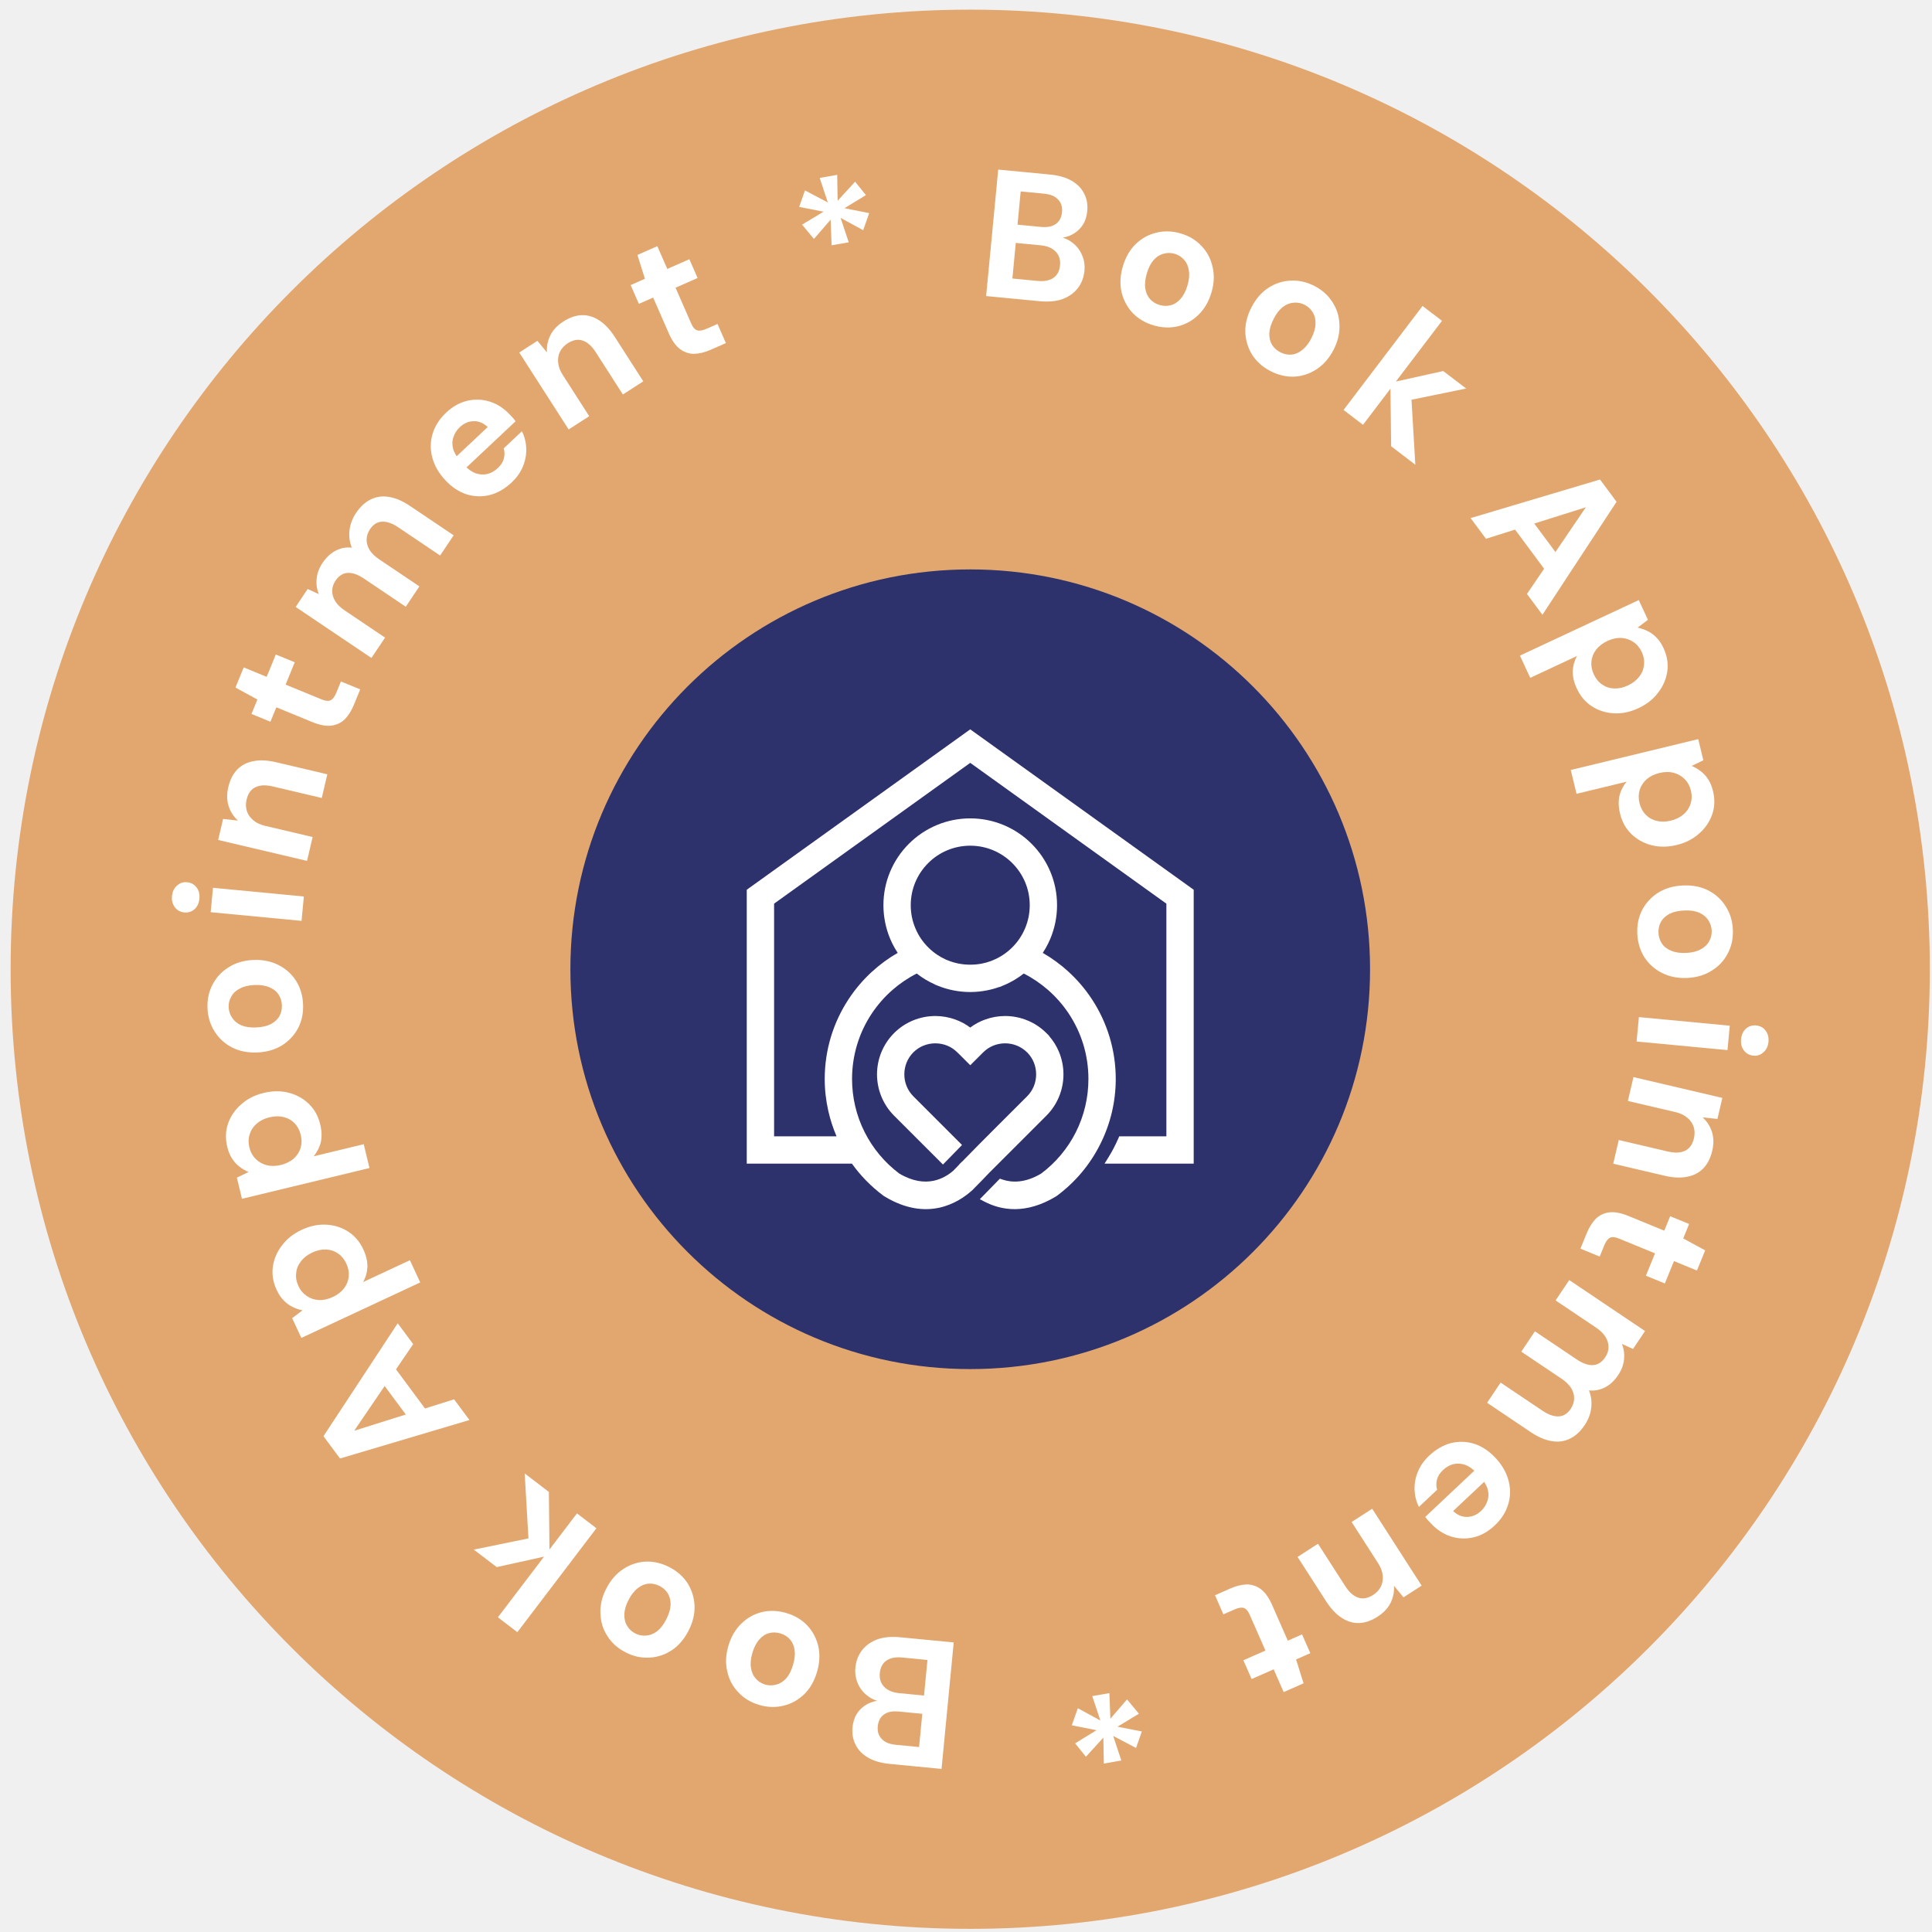
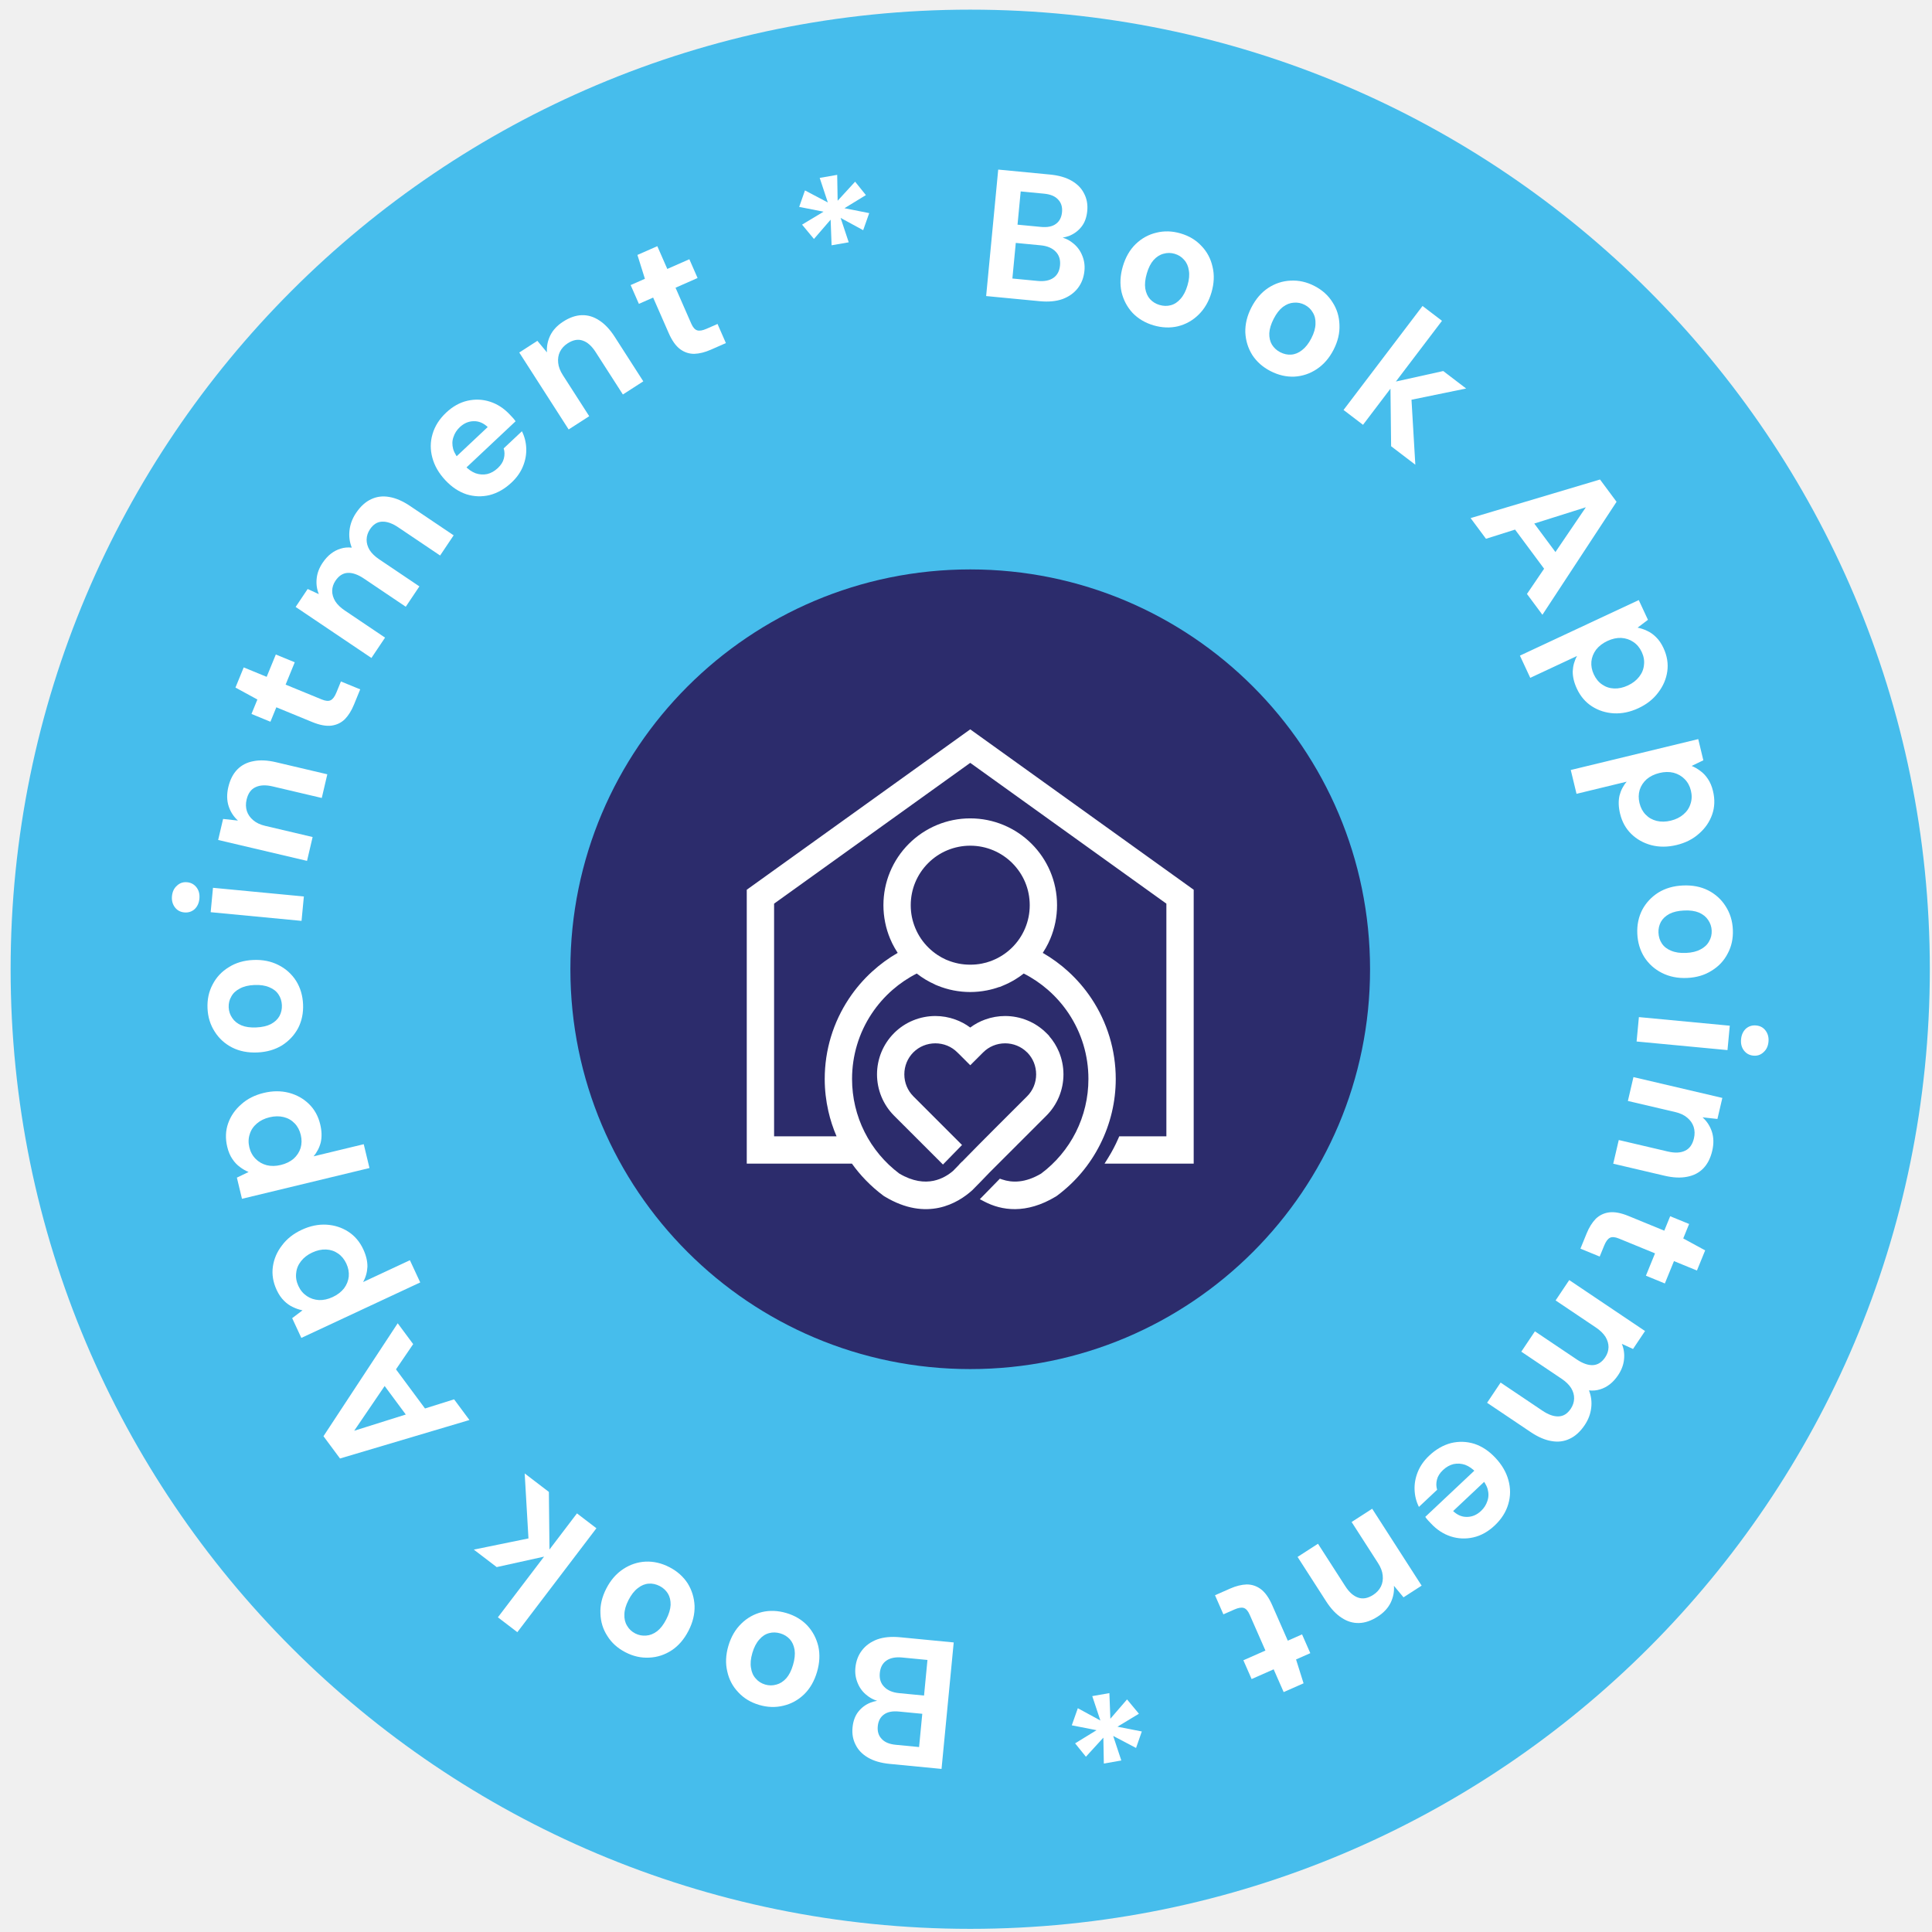
<svg xmlns="http://www.w3.org/2000/svg" width="151" height="151" viewBox="0 0 151 151" fill="none">
-   <rect x="0.83" y="0.754" width="150" height="150" rx="75" fill="#E2A76F" />
+   <rect x="0.83" y="0.754" width="150" height="150" rx="75" fill="#46bdec" />
  <path d="M77.074 23.139L78.018 13.254L82.063 13.642C82.749 13.707 83.316 13.871 83.765 14.133C84.214 14.394 84.538 14.729 84.736 15.138C84.944 15.538 85.024 15.987 84.977 16.486C84.929 16.985 84.781 17.394 84.532 17.712C84.284 18.03 83.972 18.267 83.597 18.421C83.233 18.566 82.838 18.633 82.412 18.62L82.652 18.487C83.102 18.549 83.489 18.709 83.815 18.969C84.151 19.22 84.401 19.538 84.563 19.924C84.734 20.311 84.8 20.721 84.758 21.154C84.708 21.681 84.537 22.135 84.244 22.516C83.952 22.896 83.555 23.181 83.053 23.371C82.553 23.551 81.955 23.607 81.259 23.541L77.074 23.139ZM79.125 21.768L81.098 21.957C81.615 22.007 82.025 21.928 82.329 21.719C82.634 21.511 82.807 21.186 82.849 20.743C82.891 20.301 82.779 19.943 82.511 19.67C82.244 19.388 81.852 19.222 81.335 19.173L79.391 18.986L79.125 21.768ZM79.527 17.56L81.359 17.735C81.857 17.783 82.243 17.706 82.519 17.505C82.803 17.304 82.965 16.997 83.005 16.582C83.044 16.177 82.942 15.849 82.701 15.598C82.469 15.338 82.1 15.184 81.593 15.136L79.775 14.961L79.527 17.56Z" fill="white" />
  <path d="M90.155 25.427C89.504 25.235 88.959 24.912 88.521 24.458C88.096 23.997 87.807 23.454 87.656 22.828C87.517 22.196 87.55 21.53 87.754 20.831C87.964 20.114 88.297 19.532 88.753 19.085C89.221 18.631 89.761 18.332 90.374 18.187C90.989 18.033 91.623 18.052 92.275 18.244C92.936 18.438 93.48 18.765 93.905 19.226C94.343 19.68 94.631 20.223 94.77 20.856C94.921 21.482 94.893 22.149 94.686 22.856C94.478 23.564 94.141 24.145 93.674 24.599C93.218 25.046 92.682 25.347 92.067 25.501C91.454 25.646 90.817 25.621 90.155 25.427ZM90.622 23.834C90.93 23.925 91.223 23.932 91.501 23.856C91.788 23.783 92.043 23.616 92.267 23.357C92.499 23.1 92.681 22.749 92.811 22.305C92.942 21.86 92.977 21.471 92.917 21.138C92.869 20.799 92.744 20.52 92.542 20.303C92.352 20.08 92.107 19.924 91.808 19.836C91.519 19.751 91.229 19.749 90.939 19.832C90.652 19.905 90.392 20.07 90.16 20.327C89.939 20.577 89.763 20.925 89.633 21.369C89.502 21.814 89.461 22.206 89.51 22.546C89.567 22.888 89.692 23.166 89.885 23.381C90.087 23.598 90.332 23.749 90.622 23.834Z" fill="white" />
  <path d="M99.297 29.003C98.693 28.692 98.218 28.272 97.874 27.743C97.543 27.211 97.361 26.623 97.331 25.98C97.313 25.332 97.47 24.685 97.802 24.037C98.143 23.373 98.579 22.864 99.111 22.51C99.656 22.152 100.242 21.96 100.871 21.934C101.505 21.899 102.124 22.037 102.728 22.348C103.341 22.664 103.813 23.088 104.145 23.621C104.489 24.149 104.67 24.737 104.688 25.384C104.719 26.028 104.566 26.677 104.229 27.334C103.893 27.989 103.452 28.496 102.908 28.854C102.376 29.207 101.793 29.402 101.16 29.437C100.531 29.463 99.91 29.319 99.297 29.003ZM100.055 27.527C100.34 27.674 100.626 27.737 100.914 27.715C101.209 27.697 101.491 27.581 101.76 27.369C102.036 27.16 102.28 26.85 102.492 26.438C102.703 26.026 102.811 25.651 102.815 25.312C102.831 24.97 102.761 24.673 102.603 24.422C102.459 24.166 102.248 23.967 101.971 23.824C101.702 23.686 101.418 23.63 101.118 23.656C100.822 23.674 100.536 23.787 100.259 23.995C99.995 24.2 99.757 24.508 99.546 24.92C99.335 25.332 99.221 25.709 99.204 26.052C99.196 26.398 99.266 26.695 99.415 26.942C99.573 27.194 99.786 27.389 100.055 27.527Z" fill="white" />
  <path d="M108.726 34.877L108.67 29.914L112.799 28.999L114.59 30.365L109.342 31.443L110.259 30.235L110.618 36.321L108.726 34.877ZM105.008 32.042L111.182 23.914L112.702 25.074L106.529 33.202L105.008 32.042Z" fill="white" />
  <path d="M114.939 40.493L125.053 37.477L126.346 39.219L120.551 48.05L119.343 46.422L123.946 39.647L116.14 42.109L114.939 40.493ZM117.7 40.432L119.197 39.952L122.206 44.004L121.309 45.292L117.7 40.432Z" fill="white" />
  <path d="M118.793 51.242L128.081 46.9L128.799 48.443L127.991 49.055C128.243 49.105 128.49 49.187 128.732 49.304C128.982 49.417 129.214 49.58 129.428 49.793C129.654 50.01 129.849 50.295 130.013 50.646C130.296 51.255 130.396 51.861 130.312 52.463C130.228 53.066 129.991 53.62 129.602 54.126C129.225 54.636 128.711 55.043 128.061 55.347C127.411 55.651 126.766 55.786 126.125 55.751C125.493 55.713 124.923 55.53 124.417 55.203C123.911 54.877 123.52 54.417 123.245 53.826C123.021 53.346 122.913 52.89 122.921 52.459C122.941 52.032 123.053 51.635 123.257 51.269L119.601 52.978L118.793 51.242ZM124.567 52.707C124.727 53.05 124.943 53.314 125.217 53.499C125.495 53.693 125.808 53.796 126.159 53.81C126.509 53.824 126.868 53.745 127.235 53.573C127.603 53.401 127.894 53.176 128.109 52.898C128.332 52.617 128.458 52.307 128.488 51.969C128.531 51.636 128.473 51.298 128.313 50.956C128.158 50.621 127.937 50.359 127.65 50.169C127.377 49.984 127.063 49.881 126.709 49.858C126.359 49.844 126 49.924 125.632 50.096C125.264 50.267 124.969 50.494 124.746 50.776C124.536 51.062 124.413 51.37 124.379 51.699C124.349 52.037 124.411 52.373 124.567 52.707Z" fill="white" />
  <path d="M122.767 60.181L132.73 57.767L133.129 59.422L132.216 59.862C132.453 59.961 132.679 60.091 132.893 60.253C133.116 60.413 133.311 60.619 133.478 60.87C133.657 61.129 133.792 61.446 133.883 61.823C134.04 62.476 134.019 63.089 133.817 63.663C133.616 64.238 133.274 64.734 132.793 65.152C132.322 65.578 131.739 65.875 131.042 66.043C130.344 66.212 129.685 66.216 129.064 66.056C128.452 65.893 127.93 65.601 127.498 65.18C127.066 64.759 126.774 64.231 126.621 63.597C126.497 63.082 126.481 62.614 126.573 62.193C126.677 61.778 126.866 61.412 127.138 61.093L123.217 62.043L122.767 60.181ZM128.138 62.762C128.227 63.13 128.387 63.432 128.619 63.668C128.853 63.913 129.14 64.076 129.48 64.159C129.821 64.242 130.188 64.236 130.582 64.141C130.977 64.045 131.307 63.882 131.572 63.653C131.846 63.421 132.031 63.142 132.128 62.818C132.235 62.499 132.245 62.157 132.156 61.789C132.07 61.43 131.905 61.13 131.662 60.887C131.43 60.651 131.143 60.487 130.8 60.395C130.46 60.312 130.093 60.318 129.698 60.414C129.304 60.51 128.969 60.673 128.695 60.905C128.432 61.144 128.252 61.421 128.153 61.737C128.057 62.062 128.052 62.404 128.138 62.762Z" fill="white" />
  <path d="M127.967 72.972C127.937 72.291 128.066 71.67 128.353 71.109C128.649 70.556 129.069 70.106 129.611 69.76C130.163 69.423 130.802 69.239 131.528 69.207C132.272 69.173 132.93 69.3 133.5 69.587C134.08 69.883 134.538 70.299 134.873 70.833C135.218 71.367 135.405 71.974 135.435 72.654C135.466 73.344 135.333 73.965 135.036 74.518C134.749 75.08 134.33 75.529 133.778 75.866C133.236 76.212 132.597 76.401 131.862 76.434C131.126 76.467 130.469 76.335 129.889 76.039C129.319 75.752 128.861 75.341 128.516 74.808C128.181 74.273 127.998 73.662 127.967 72.972ZM129.622 72.898C129.636 73.219 129.724 73.5 129.886 73.739C130.048 73.987 130.288 74.175 130.605 74.303C130.923 74.44 131.313 74.499 131.775 74.478C132.237 74.458 132.616 74.365 132.911 74.201C133.216 74.045 133.438 73.836 133.577 73.574C133.727 73.322 133.795 73.039 133.781 72.728C133.767 72.425 133.675 72.15 133.503 71.902C133.341 71.654 133.101 71.461 132.783 71.323C132.475 71.195 132.09 71.141 131.628 71.162C131.166 71.182 130.783 71.27 130.478 71.426C130.174 71.591 129.951 71.8 129.811 72.052C129.672 72.314 129.609 72.596 129.622 72.898Z" fill="white" />
  <path d="M128.092 79.494L135.195 80.166L135.016 82.073L127.912 81.401L128.092 79.494ZM136.078 81.219C136.109 80.88 136.235 80.606 136.453 80.399C136.68 80.202 136.949 80.118 137.259 80.148C137.569 80.177 137.813 80.309 137.99 80.544C138.175 80.79 138.252 81.082 138.22 81.421C138.187 81.77 138.057 82.042 137.83 82.239C137.611 82.447 137.347 82.536 137.037 82.506C136.727 82.477 136.479 82.34 136.294 82.094C136.117 81.859 136.045 81.567 136.078 81.219Z" fill="white" />
  <path d="M127.666 84.183L134.614 85.811L134.23 87.455L133.067 87.328C133.404 87.631 133.646 88.003 133.795 88.446C133.942 88.898 133.951 89.396 133.825 89.939C133.689 90.519 133.456 90.979 133.124 91.319C132.793 91.659 132.374 91.877 131.867 91.972C131.358 92.076 130.768 92.049 130.097 91.892L126.086 90.952L126.518 89.101L130.35 89.999C130.902 90.128 131.352 90.108 131.702 89.937C132.05 89.776 132.281 89.451 132.395 88.963C132.468 88.65 132.46 88.352 132.371 88.069C132.28 87.795 132.113 87.556 131.869 87.354C131.635 87.153 131.325 87.007 130.939 86.917L127.231 86.048L127.666 84.183Z" fill="white" />
  <path d="M124.009 96.397C124.199 95.933 124.435 95.554 124.717 95.261C125.005 94.981 125.355 94.812 125.765 94.756C126.184 94.703 126.687 94.796 127.272 95.036L130.076 96.186L130.537 95.057L132.017 95.663L131.557 96.793L133.271 97.726L132.628 99.301L130.833 98.565L130.12 100.312L128.64 99.705L129.352 97.959L126.522 96.798C126.225 96.677 125.993 96.658 125.826 96.743C125.659 96.828 125.511 97.028 125.382 97.343L125.028 98.209L123.522 97.592L124.009 96.397Z" fill="white" />
  <path d="M122.647 100.047L128.572 104.03L127.633 105.432L126.759 105.032C126.915 105.411 126.973 105.808 126.932 106.225C126.894 106.655 126.741 107.071 126.473 107.471C126.273 107.77 126.056 108.01 125.819 108.193C125.583 108.376 125.33 108.508 125.061 108.588C124.785 108.677 124.495 108.704 124.189 108.669C124.363 109.105 124.422 109.56 124.365 110.034C124.309 110.509 124.141 110.955 123.863 111.371C123.516 111.889 123.121 112.25 122.678 112.453C122.243 112.662 121.771 112.721 121.264 112.63C120.751 112.547 120.209 112.314 119.636 111.929L116.227 109.637L117.284 108.058L120.552 110.256C121.022 110.572 121.446 110.72 121.823 110.7C122.195 110.688 122.509 110.489 122.767 110.105C122.935 109.853 123.022 109.587 123.029 109.307C123.035 109.026 122.957 108.752 122.795 108.484C122.629 108.223 122.381 107.983 122.051 107.761L118.901 105.643L119.965 104.053L123.234 106.25C123.704 106.566 124.127 106.714 124.504 106.694C124.881 106.674 125.201 106.468 125.464 106.075C125.627 105.832 125.712 105.57 125.718 105.289C125.719 105.016 125.638 104.746 125.477 104.478C125.31 104.218 125.062 103.977 124.733 103.756L121.582 101.638L122.647 100.047Z" fill="white" />
  <path d="M111.705 113.767C112.228 113.275 112.796 112.948 113.408 112.787C114.021 112.639 114.628 112.658 115.229 112.844C115.831 113.043 116.38 113.409 116.878 113.94C117.388 114.484 117.727 115.067 117.894 115.688C118.068 116.315 118.066 116.934 117.886 117.544C117.707 118.168 117.352 118.728 116.822 119.227C116.306 119.713 115.749 120.023 115.151 120.158C114.552 120.293 113.965 120.268 113.39 120.083C112.815 119.897 112.298 119.56 111.84 119.07C111.775 119.001 111.701 118.922 111.617 118.833C111.539 118.75 111.465 118.657 111.395 118.555L115.616 114.582L116.41 115.43L113.572 118.101C113.91 118.42 114.279 118.572 114.68 118.557C115.074 118.55 115.433 118.394 115.756 118.089C115.99 117.869 116.155 117.61 116.251 117.312C116.354 117.021 116.36 116.71 116.27 116.379C116.174 116.055 115.967 115.724 115.65 115.386L115.369 115.086C115.105 114.804 114.82 114.604 114.517 114.488C114.213 114.384 113.91 114.365 113.607 114.429C113.311 114.5 113.036 114.655 112.781 114.895C112.527 115.134 112.369 115.387 112.307 115.653C112.238 115.925 112.244 116.186 112.323 116.436L110.899 117.776C110.691 117.362 110.578 116.916 110.56 116.441C110.541 115.965 110.626 115.496 110.814 115.034C111.002 114.571 111.299 114.149 111.705 113.767Z" fill="white" />
  <path d="M107.246 117.919L111.111 123.929L109.695 124.843L108.947 123.942C108.979 124.394 108.896 124.831 108.695 125.253C108.487 125.68 108.149 126.044 107.681 126.347C107.181 126.67 106.694 126.838 106.22 126.851C105.746 126.865 105.294 126.729 104.864 126.445C104.426 126.165 104.02 125.735 103.647 125.155L101.415 121.685L103.01 120.655L105.142 123.97C105.448 124.447 105.787 124.746 106.157 124.867C106.519 124.993 106.91 124.921 107.33 124.649C107.6 124.475 107.801 124.255 107.933 123.99C108.058 123.729 108.103 123.441 108.068 123.126C108.039 122.818 107.917 122.498 107.702 122.164L105.639 118.956L107.246 117.919Z" fill="white" />
  <path d="M96.141 124.16C96.598 123.958 97.031 123.85 97.437 123.836C97.838 123.835 98.206 123.956 98.541 124.201C98.879 124.455 99.176 124.872 99.43 125.452L100.651 128.231L101.765 127.739L102.41 129.207L101.296 129.698L101.883 131.563L100.328 132.249L99.546 130.47L97.823 131.23L97.179 129.763L98.902 129.002L97.67 126.198C97.541 125.903 97.386 125.729 97.207 125.673C97.028 125.618 96.784 125.659 96.473 125.796L95.617 126.173L94.962 124.68L96.141 124.16Z" fill="white" />
  <path d="M86.707 132.329L86.783 134.332L88.086 132.822L89.014 133.941L87.337 134.955L89.241 135.327L88.791 136.616L87.003 135.676L87.639 137.595L86.273 137.835L86.236 135.81L84.872 137.302L84.028 136.255L85.703 135.227L83.768 134.846L84.24 133.51L86.002 134.469L85.368 132.564L86.707 132.329Z" fill="white" />
  <path d="M74.54 128.369L73.588 138.254L69.544 137.862C68.858 137.796 68.291 137.632 67.842 137.37C67.393 137.108 67.07 136.773 66.872 136.364C66.664 135.964 66.584 135.514 66.632 135.015C66.68 134.516 66.829 134.108 67.078 133.79C67.326 133.472 67.638 133.236 68.013 133.082C68.378 132.937 68.773 132.871 69.199 132.883L68.958 133.017C68.509 132.954 68.122 132.793 67.796 132.534C67.46 132.283 67.211 131.964 67.049 131.578C66.878 131.191 66.813 130.781 66.855 130.348C66.905 129.82 67.077 129.367 67.37 128.986C67.662 128.606 68.059 128.321 68.561 128.132C69.062 127.953 69.66 127.897 70.355 127.964L74.54 128.369ZM72.488 129.738L70.516 129.547C69.999 129.497 69.588 129.576 69.284 129.784C68.979 129.992 68.806 130.318 68.763 130.76C68.721 131.203 68.833 131.56 69.101 131.833C69.368 132.116 69.759 132.282 70.276 132.332L72.22 132.52L72.488 129.738ZM72.083 133.946L70.251 133.769C69.753 133.721 69.367 133.797 69.091 133.999C68.806 134.199 68.644 134.507 68.604 134.921C68.565 135.326 68.666 135.654 68.908 135.905C69.139 136.165 69.508 136.32 70.015 136.369L71.833 136.544L72.083 133.946Z" fill="white" />
  <path d="M61.461 126.071C62.112 126.263 62.657 126.586 63.094 127.041C63.52 127.502 63.807 128.045 63.958 128.671C64.097 129.304 64.063 129.969 63.858 130.668C63.647 131.385 63.314 131.967 62.858 132.414C62.39 132.867 61.85 133.166 61.237 133.311C60.621 133.464 59.987 133.445 59.335 133.252C58.674 133.057 58.131 132.729 57.706 132.268C57.269 131.814 56.981 131.271 56.842 130.638C56.692 130.012 56.72 129.345 56.928 128.637C57.136 127.93 57.474 127.349 57.942 126.896C58.398 126.449 58.934 126.148 59.55 125.995C60.163 125.85 60.8 125.876 61.461 126.071ZM60.993 127.663C60.685 127.572 60.392 127.565 60.114 127.64C59.827 127.713 59.571 127.879 59.348 128.139C59.115 128.395 58.933 128.746 58.802 129.19C58.672 129.635 58.636 130.024 58.696 130.357C58.743 130.696 58.868 130.975 59.07 131.192C59.26 131.416 59.505 131.572 59.803 131.66C60.093 131.745 60.383 131.747 60.672 131.665C60.959 131.592 61.219 131.427 61.452 131.171C61.673 130.92 61.849 130.573 61.98 130.128C62.111 129.684 62.152 129.292 62.104 128.952C62.047 128.61 61.923 128.332 61.73 128.117C61.528 127.9 61.282 127.748 60.993 127.663Z" fill="white" />
  <path d="M52.322 122.487C52.926 122.799 53.4 123.219 53.744 123.748C54.075 124.281 54.256 124.869 54.286 125.512C54.304 126.159 54.146 126.807 53.813 127.454C53.472 128.118 53.035 128.627 52.503 128.98C51.958 129.337 51.371 129.529 50.742 129.555C50.109 129.59 49.49 129.451 48.886 129.139C48.273 128.823 47.801 128.398 47.47 127.865C47.126 127.337 46.946 126.749 46.928 126.101C46.898 125.458 47.051 124.808 47.389 124.153C47.726 123.497 48.167 122.99 48.712 122.633C49.243 122.28 49.826 122.086 50.46 122.052C51.089 122.026 51.71 122.171 52.322 122.487ZM51.563 123.962C51.278 123.815 50.992 123.752 50.705 123.774C50.409 123.792 50.127 123.907 49.858 124.119C49.581 124.327 49.337 124.637 49.125 125.049C48.913 125.461 48.806 125.836 48.801 126.175C48.785 126.517 48.855 126.814 49.012 127.066C49.157 127.321 49.368 127.521 49.644 127.664C49.913 127.802 50.197 127.858 50.497 127.833C50.793 127.815 51.079 127.702 51.356 127.494C51.62 127.29 51.858 126.982 52.07 126.57C52.282 126.158 52.396 125.781 52.413 125.438C52.421 125.092 52.351 124.795 52.202 124.548C52.045 124.296 51.832 124.101 51.563 123.962Z" fill="white" />
  <path d="M42.899 116.605L42.95 121.568L38.821 122.48L37.031 121.113L42.28 120.039L41.362 121.246L41.008 115.16L42.899 116.605ZM46.614 119.444L40.434 127.567L38.914 126.405L45.094 118.282L46.614 119.444Z" fill="white" />
  <path d="M36.69 110.985L26.574 113.992L25.282 112.25L31.084 103.423L32.292 105.052L27.683 111.824L35.491 109.368L36.69 110.985ZM33.929 111.043L32.432 111.522L29.427 107.468L30.324 106.181L33.929 111.043Z" fill="white" />
  <path d="M32.844 100.232L23.552 104.567L22.835 103.024L23.644 102.412C23.392 102.362 23.145 102.279 22.903 102.162C22.653 102.05 22.421 101.886 22.208 101.673C21.982 101.455 21.787 101.171 21.623 100.819C21.341 100.21 21.241 99.604 21.326 99.002C21.41 98.399 21.647 97.845 22.037 97.34C22.415 96.83 22.928 96.423 23.578 96.12C24.229 95.816 24.874 95.682 25.515 95.717C26.147 95.756 26.717 95.939 27.223 96.266C27.729 96.594 28.119 97.053 28.394 97.645C28.617 98.125 28.724 98.581 28.717 99.012C28.696 99.439 28.584 99.835 28.38 100.202L32.037 98.496L32.844 100.232ZM27.071 98.763C26.911 98.42 26.695 98.156 26.421 97.97C26.144 97.776 25.83 97.672 25.48 97.658C25.13 97.644 24.771 97.723 24.403 97.895C24.035 98.066 23.744 98.291 23.529 98.568C23.306 98.85 23.179 99.159 23.149 99.497C23.106 99.83 23.164 100.168 23.323 100.511C23.478 100.846 23.699 101.108 23.985 101.298C24.259 101.483 24.572 101.587 24.927 101.61C25.276 101.624 25.636 101.545 26.003 101.373C26.371 101.202 26.667 100.975 26.89 100.694C27.101 100.407 27.223 100.1 27.258 99.771C27.288 99.433 27.226 99.097 27.071 98.763Z" fill="white" />
  <path d="M28.877 91.29L18.912 93.695L18.514 92.04L19.428 91.601C19.191 91.502 18.965 91.372 18.752 91.21C18.529 91.049 18.334 90.844 18.166 90.592C17.988 90.334 17.853 90.016 17.762 89.639C17.605 88.986 17.628 88.373 17.83 87.799C18.032 87.225 18.373 86.729 18.855 86.311C19.326 85.886 19.91 85.589 20.607 85.421C21.305 85.252 21.964 85.249 22.585 85.41C23.197 85.574 23.719 85.866 24.15 86.287C24.581 86.709 24.873 87.237 25.026 87.871C25.15 88.386 25.165 88.854 25.072 89.275C24.968 89.689 24.779 90.056 24.507 90.375L28.429 89.428L28.877 91.29ZM23.508 88.704C23.42 88.337 23.26 88.035 23.028 87.799C22.794 87.553 22.508 87.389 22.167 87.306C21.827 87.223 21.459 87.229 21.065 87.324C20.67 87.419 20.34 87.582 20.075 87.811C19.801 88.043 19.615 88.321 19.519 88.646C19.411 88.964 19.401 89.307 19.489 89.674C19.575 90.033 19.74 90.334 19.983 90.577C20.214 90.813 20.501 90.977 20.844 91.069C21.184 91.153 21.552 91.147 21.946 91.051C22.341 90.956 22.675 90.793 22.95 90.561C23.213 90.323 23.393 90.045 23.492 89.73C23.589 89.405 23.594 89.063 23.508 88.704Z" fill="white" />
  <path d="M23.687 78.495C23.716 79.175 23.588 79.796 23.3 80.358C23.003 80.91 22.583 81.359 22.041 81.705C21.489 82.041 20.85 82.225 20.124 82.257C19.379 82.29 18.722 82.162 18.152 81.875C17.572 81.578 17.115 81.163 16.78 80.628C16.435 80.094 16.248 79.487 16.219 78.807C16.189 78.117 16.322 77.496 16.619 76.943C16.907 76.382 17.326 75.932 17.879 75.596C18.421 75.25 19.06 75.061 19.795 75.029C20.531 74.997 21.188 75.129 21.768 75.426C22.338 75.714 22.795 76.124 23.14 76.659C23.474 77.193 23.657 77.805 23.687 78.495ZM22.032 78.567C22.018 78.246 21.93 77.966 21.769 77.727C21.607 77.478 21.367 77.29 21.05 77.162C20.732 77.024 20.342 76.965 19.88 76.985C19.418 77.005 19.04 77.098 18.745 77.262C18.44 77.418 18.217 77.626 18.078 77.888C17.928 78.14 17.86 78.423 17.873 78.734C17.887 79.037 17.979 79.312 18.15 79.56C18.312 79.809 18.552 80.002 18.87 80.139C19.178 80.268 19.563 80.322 20.025 80.302C20.487 80.282 20.87 80.194 21.175 80.039C21.48 79.874 21.702 79.665 21.842 79.413C21.982 79.151 22.045 78.869 22.032 78.567Z" fill="white" />
  <path d="M23.568 71.973L16.465 71.295L16.646 69.388L23.749 70.066L23.568 71.973ZM15.584 70.242C15.552 70.581 15.426 70.854 15.207 71.061C14.98 71.258 14.711 71.342 14.401 71.312C14.091 71.282 13.848 71.15 13.671 70.915C13.486 70.669 13.409 70.377 13.441 70.038C13.475 69.689 13.605 69.417 13.832 69.22C14.051 69.013 14.315 68.924 14.625 68.954C14.935 68.983 15.183 69.121 15.368 69.366C15.545 69.602 15.617 69.894 15.584 70.242Z" fill="white" />
  <path d="M23.997 67.284L17.051 65.65L17.436 64.006L18.598 64.134C18.262 63.831 18.02 63.459 17.872 63.016C17.725 62.564 17.716 62.066 17.843 61.523C17.979 60.943 18.213 60.483 18.545 60.143C18.876 59.803 19.296 59.586 19.802 59.492C20.311 59.388 20.901 59.415 21.572 59.573L25.582 60.517L25.149 62.367L21.317 61.466C20.766 61.336 20.316 61.356 19.965 61.527C19.617 61.688 19.386 62.012 19.272 62.5C19.199 62.813 19.206 63.111 19.295 63.395C19.386 63.669 19.553 63.907 19.797 64.11C20.031 64.311 20.341 64.457 20.727 64.547L24.434 65.42L23.997 67.284Z" fill="white" />
  <path d="M27.664 55.074C27.474 55.538 27.238 55.916 26.955 56.209C26.667 56.489 26.318 56.657 25.907 56.713C25.488 56.766 24.986 56.672 24.401 56.432L21.598 55.28L21.136 56.409L19.655 55.801L20.117 54.672L18.403 53.738L19.048 52.163L20.842 52.9L21.557 51.154L23.037 51.762L22.323 53.508L25.152 54.67C25.449 54.792 25.681 54.811 25.848 54.726C26.015 54.642 26.163 54.442 26.292 54.127L26.646 53.261L28.153 53.879L27.664 55.074Z" fill="white" />
  <path d="M29.029 51.425L23.107 47.437L24.046 46.035L24.92 46.436C24.765 46.058 24.707 45.66 24.748 45.243C24.786 44.813 24.94 44.398 25.208 43.997C25.408 43.699 25.626 43.459 25.863 43.276C26.099 43.093 26.352 42.962 26.622 42.881C26.897 42.793 27.188 42.767 27.494 42.802C27.32 42.366 27.261 41.91 27.318 41.436C27.375 40.961 27.543 40.516 27.822 40.1C28.169 39.582 28.564 39.221 29.007 39.018C29.443 38.81 29.914 38.751 30.422 38.842C30.934 38.926 31.477 39.16 32.048 39.545L35.456 41.84L34.398 43.417L31.131 41.218C30.661 40.901 30.238 40.753 29.861 40.772C29.489 40.784 29.174 40.982 28.916 41.367C28.748 41.618 28.661 41.884 28.654 42.165C28.648 42.445 28.726 42.72 28.887 42.988C29.053 43.248 29.301 43.489 29.63 43.711L32.779 45.831L31.713 47.421L28.447 45.221C27.977 44.905 27.553 44.756 27.176 44.776C26.799 44.795 26.479 45.002 26.216 45.394C26.053 45.637 25.968 45.899 25.962 46.18C25.961 46.453 26.041 46.723 26.202 46.992C26.369 47.252 26.617 47.493 26.946 47.714L30.095 49.835L29.029 51.425Z" fill="white" />
  <path d="M39.982 37.713C39.459 38.205 38.891 38.531 38.278 38.692C37.666 38.84 37.059 38.82 36.458 38.633C35.856 38.433 35.307 38.068 34.81 37.536C34.3 36.991 33.962 36.408 33.795 35.787C33.621 35.16 33.624 34.541 33.804 33.931C33.984 33.308 34.34 32.747 34.87 32.249C35.386 31.764 35.944 31.454 36.542 31.319C37.141 31.185 37.727 31.21 38.302 31.396C38.877 31.582 39.394 31.92 39.852 32.41C39.917 32.479 39.991 32.558 40.075 32.648C40.152 32.73 40.226 32.823 40.296 32.926L36.073 36.895L35.279 36.046L38.118 33.377C37.782 33.059 37.413 32.906 37.011 32.92C36.617 32.928 36.258 33.083 35.935 33.387C35.701 33.607 35.535 33.866 35.439 34.164C35.336 34.455 35.33 34.766 35.419 35.097C35.516 35.421 35.722 35.753 36.038 36.091L36.319 36.391C36.584 36.674 36.868 36.873 37.171 36.99C37.475 37.094 37.778 37.114 38.081 37.05C38.377 36.979 38.652 36.824 38.907 36.585C39.162 36.345 39.32 36.093 39.382 35.827C39.451 35.555 39.446 35.294 39.367 35.044L40.792 33.705C40.999 34.119 41.112 34.565 41.13 35.04C41.148 35.516 41.063 35.985 40.874 36.447C40.686 36.91 40.389 37.332 39.982 37.713Z" fill="white" />
  <path d="M44.444 33.565L40.584 27.552L42.001 26.639L42.748 27.54C42.716 27.088 42.8 26.652 43.001 26.23C43.209 25.803 43.548 25.439 44.016 25.137C44.516 24.814 45.003 24.646 45.477 24.633C45.951 24.62 46.403 24.756 46.833 25.041C47.271 25.321 47.676 25.751 48.049 26.332L50.278 29.804L48.683 30.832L46.553 27.516C46.247 27.038 45.909 26.739 45.539 26.618C45.177 26.491 44.786 26.563 44.365 26.834C44.095 27.009 43.894 27.228 43.762 27.494C43.637 27.754 43.592 28.042 43.626 28.357C43.655 28.665 43.777 28.985 43.991 29.319L46.052 32.529L44.444 33.565Z" fill="white" />
  <path d="M55.555 27.333C55.097 27.534 54.665 27.642 54.258 27.655C53.857 27.657 53.489 27.534 53.155 27.289C52.816 27.035 52.52 26.618 52.266 26.038L51.048 23.258L49.933 23.749L49.29 22.281L50.404 21.79L49.819 19.925L51.374 19.241L52.154 21.02L53.878 20.261L54.521 21.729L52.798 22.488L54.027 25.294C54.156 25.588 54.31 25.763 54.489 25.818C54.668 25.874 54.913 25.833 55.224 25.696L56.08 25.32L56.734 26.814L55.555 27.333Z" fill="white" />
  <path d="M64.995 19.171L64.92 17.168L63.616 18.677L62.688 17.557L64.366 16.545L62.462 16.171L62.914 14.883L64.701 15.824L64.066 13.904L65.433 13.666L65.468 15.69L66.833 14.2L67.676 15.248L66.001 16.274L67.935 16.657L67.463 17.992L65.701 17.032L66.334 18.938L64.995 19.171Z" fill="white" />
-   <circle cx="75.83" cy="75.754" r="31.25" fill="#2D326C" />
+   <circle cx="75.83" cy="75.754" r="31.25" fill="#2c2c6c" />
  <path d="M79.12 67.46C78.278 66.618 77.115 66.097 75.831 66.097C75.199 66.097 74.599 66.224 74.052 66.449C73.483 66.684 72.97 67.03 72.542 67.46C72.113 67.887 71.768 68.4 71.532 68.969C71.306 69.516 71.181 70.117 71.181 70.748C71.181 71.068 71.212 71.376 71.27 71.668C71.332 71.974 71.425 72.268 71.542 72.549C71.664 72.839 71.812 73.112 71.981 73.363C72.155 73.617 72.355 73.856 72.575 74.072C72.792 74.284 73.028 74.475 73.278 74.641C73.484 74.776 73.701 74.895 73.926 74.998L74.071 75.056C74.343 75.168 74.63 75.253 74.931 75.312C75.219 75.368 75.52 75.397 75.831 75.397C76.144 75.397 76.445 75.368 76.735 75.312C76.979 75.265 77.216 75.199 77.445 75.114L77.591 75.054C77.874 74.94 78.14 74.799 78.386 74.636C78.637 74.473 78.871 74.282 79.087 74.072C79.308 73.856 79.507 73.617 79.68 73.363C79.85 73.112 79.999 72.839 80.121 72.549C80.238 72.268 80.329 71.974 80.391 71.668C80.45 71.376 80.481 71.068 80.481 70.748C80.481 70.115 80.356 69.514 80.13 68.969C79.896 68.402 79.548 67.89 79.12 67.46ZM69.881 80.741C70.317 80.306 70.82 79.977 71.358 79.756C71.917 79.525 72.513 79.409 73.105 79.409C73.63 79.409 74.157 79.499 74.661 79.682C75.073 79.83 75.468 80.039 75.832 80.31C76.193 80.039 76.588 79.83 77.002 79.682C77.505 79.5 78.032 79.409 78.557 79.409C79.15 79.409 79.747 79.525 80.306 79.756C80.846 79.978 81.349 80.308 81.783 80.741L81.999 80.957L81.991 80.967C82.324 81.347 82.584 81.772 82.771 82.221C83.001 82.782 83.117 83.376 83.117 83.97C83.117 84.562 83.001 85.158 82.771 85.718C82.547 86.257 82.218 86.761 81.784 87.196L77.325 91.654C76.885 92.11 76.443 92.576 75.995 93.02C75.435 93.527 74.549 94.149 73.383 94.397C72.219 94.642 70.784 94.511 69.135 93.511C69.107 93.496 69.077 93.475 69.05 93.457C68.552 93.086 68.088 92.679 67.665 92.241C67.271 91.835 66.91 91.403 66.585 90.948H58.365V69.54L75.831 57.004L93.296 69.54V90.948H86.327L86.616 90.484C86.764 90.245 86.904 90.001 87.033 89.754C87.163 89.508 87.283 89.256 87.397 88.996L87.476 88.813H91.161V70.627L75.831 59.623L60.501 70.627V88.813H65.383C65.111 88.181 64.897 87.524 64.743 86.85C64.556 86.029 64.458 85.184 64.458 84.331C64.458 83.192 64.627 82.09 64.939 81.051C65.263 79.977 65.742 78.967 66.35 78.052C66.868 77.27 67.482 76.556 68.173 75.927C68.779 75.375 69.445 74.886 70.161 74.475C70.078 74.349 69.999 74.22 69.924 74.087C69.792 73.854 69.674 73.616 69.573 73.373C69.403 72.968 69.269 72.538 69.18 72.089C69.092 71.651 69.046 71.202 69.046 70.748C69.046 69.832 69.228 68.955 69.56 68.154C69.904 67.322 70.409 66.574 71.033 65.951C71.658 65.325 72.405 64.822 73.237 64.477C74.038 64.145 74.913 63.962 75.831 63.962C76.747 63.962 77.624 64.145 78.425 64.477C79.257 64.822 80.005 65.325 80.629 65.951C81.857 67.178 82.616 68.875 82.616 70.748C82.616 71.202 82.57 71.651 82.483 72.089C82.392 72.538 82.259 72.968 82.089 73.373C81.987 73.616 81.87 73.854 81.737 74.087C81.662 74.22 81.583 74.349 81.5 74.475C82.216 74.886 82.883 75.375 83.488 75.927C84.179 76.556 84.794 77.27 85.312 78.052C85.92 78.967 86.398 79.977 86.722 81.051C87.035 82.09 87.204 83.192 87.204 84.331C87.204 85.22 87.099 86.101 86.896 86.951C86.692 87.811 86.386 88.646 85.988 89.436C85.591 90.227 85.104 90.97 84.535 91.646C83.973 92.315 83.328 92.923 82.611 93.458C82.585 93.475 82.555 93.496 82.528 93.513C81.358 94.221 80.291 94.492 79.356 94.503C78.41 94.513 77.601 94.258 76.945 93.916L76.581 93.726L78.147 92.122L78.328 92.184C78.713 92.315 79.161 92.385 79.668 92.331C80.177 92.278 80.747 92.095 81.373 91.724C81.948 91.294 82.464 90.804 82.915 90.265C83.377 89.714 83.77 89.117 84.087 88.485C84.407 87.846 84.654 87.171 84.819 86.469C84.984 85.778 85.068 85.06 85.068 84.331C85.068 83.401 84.932 82.506 84.679 81.663C84.416 80.79 84.028 79.971 83.536 79.228C83.076 78.536 82.526 77.908 81.904 77.365C81.331 76.866 80.697 76.435 80.013 76.088C79.792 76.262 79.561 76.422 79.319 76.567C79.022 76.745 78.712 76.901 78.392 77.032L78.115 77.146L78.112 77.136C77.796 77.25 77.469 77.341 77.133 77.406C76.709 77.49 76.274 77.534 75.831 77.534C75.387 77.534 74.95 77.49 74.525 77.407C74.091 77.322 73.672 77.196 73.271 77.032L73.081 76.953V76.947C72.824 76.832 72.578 76.704 72.342 76.564C72.102 76.42 71.871 76.26 71.65 76.088C70.966 76.435 70.331 76.866 69.759 77.365C69.137 77.907 68.586 78.536 68.127 79.228C67.634 79.97 67.246 80.789 66.984 81.663C66.731 82.506 66.594 83.401 66.594 84.331C66.594 85.058 66.679 85.774 66.842 86.466C67.008 87.167 67.255 87.844 67.575 88.479C67.894 89.115 68.287 89.714 68.749 90.264C69.2 90.804 69.715 91.294 70.289 91.724C71.349 92.35 72.249 92.435 72.966 92.286C73.633 92.147 74.149 91.806 74.493 91.511L74.941 91.05L75.002 90.975L75.188 90.789L75.193 90.793C76.87 89.073 78.578 87.384 80.275 85.686C80.507 85.454 80.681 85.186 80.799 84.903C80.921 84.607 80.982 84.289 80.982 83.969C80.982 83.648 80.921 83.331 80.801 83.036C80.686 82.756 80.516 82.493 80.293 82.264L80.275 82.251C80.043 82.019 79.775 81.845 79.491 81.728C79.196 81.606 78.877 81.544 78.558 81.544C78.238 81.544 77.918 81.606 77.623 81.728C77.339 81.845 77.072 82.019 76.841 82.251L75.833 83.257L74.916 82.34H74.912L74.823 82.251C74.59 82.019 74.323 81.844 74.039 81.727C73.744 81.606 73.425 81.544 73.105 81.544C72.785 81.544 72.465 81.606 72.17 81.727C71.884 81.843 71.617 82.019 71.386 82.248C71.157 82.478 70.982 82.745 70.863 83.033C70.743 83.325 70.68 83.642 70.68 83.969C70.68 84.289 70.742 84.606 70.864 84.902C70.981 85.186 71.155 85.454 71.387 85.686L71.39 85.692L71.424 85.727L71.425 85.724L75.19 89.489L73.699 91.017L69.877 87.196C69.444 86.761 69.115 86.257 68.892 85.718C68.661 85.158 68.545 84.562 68.545 83.97C68.545 83.376 68.661 82.782 68.892 82.221C69.114 81.684 69.443 81.181 69.877 80.746L69.881 80.741Z" fill="white" />
</svg>
